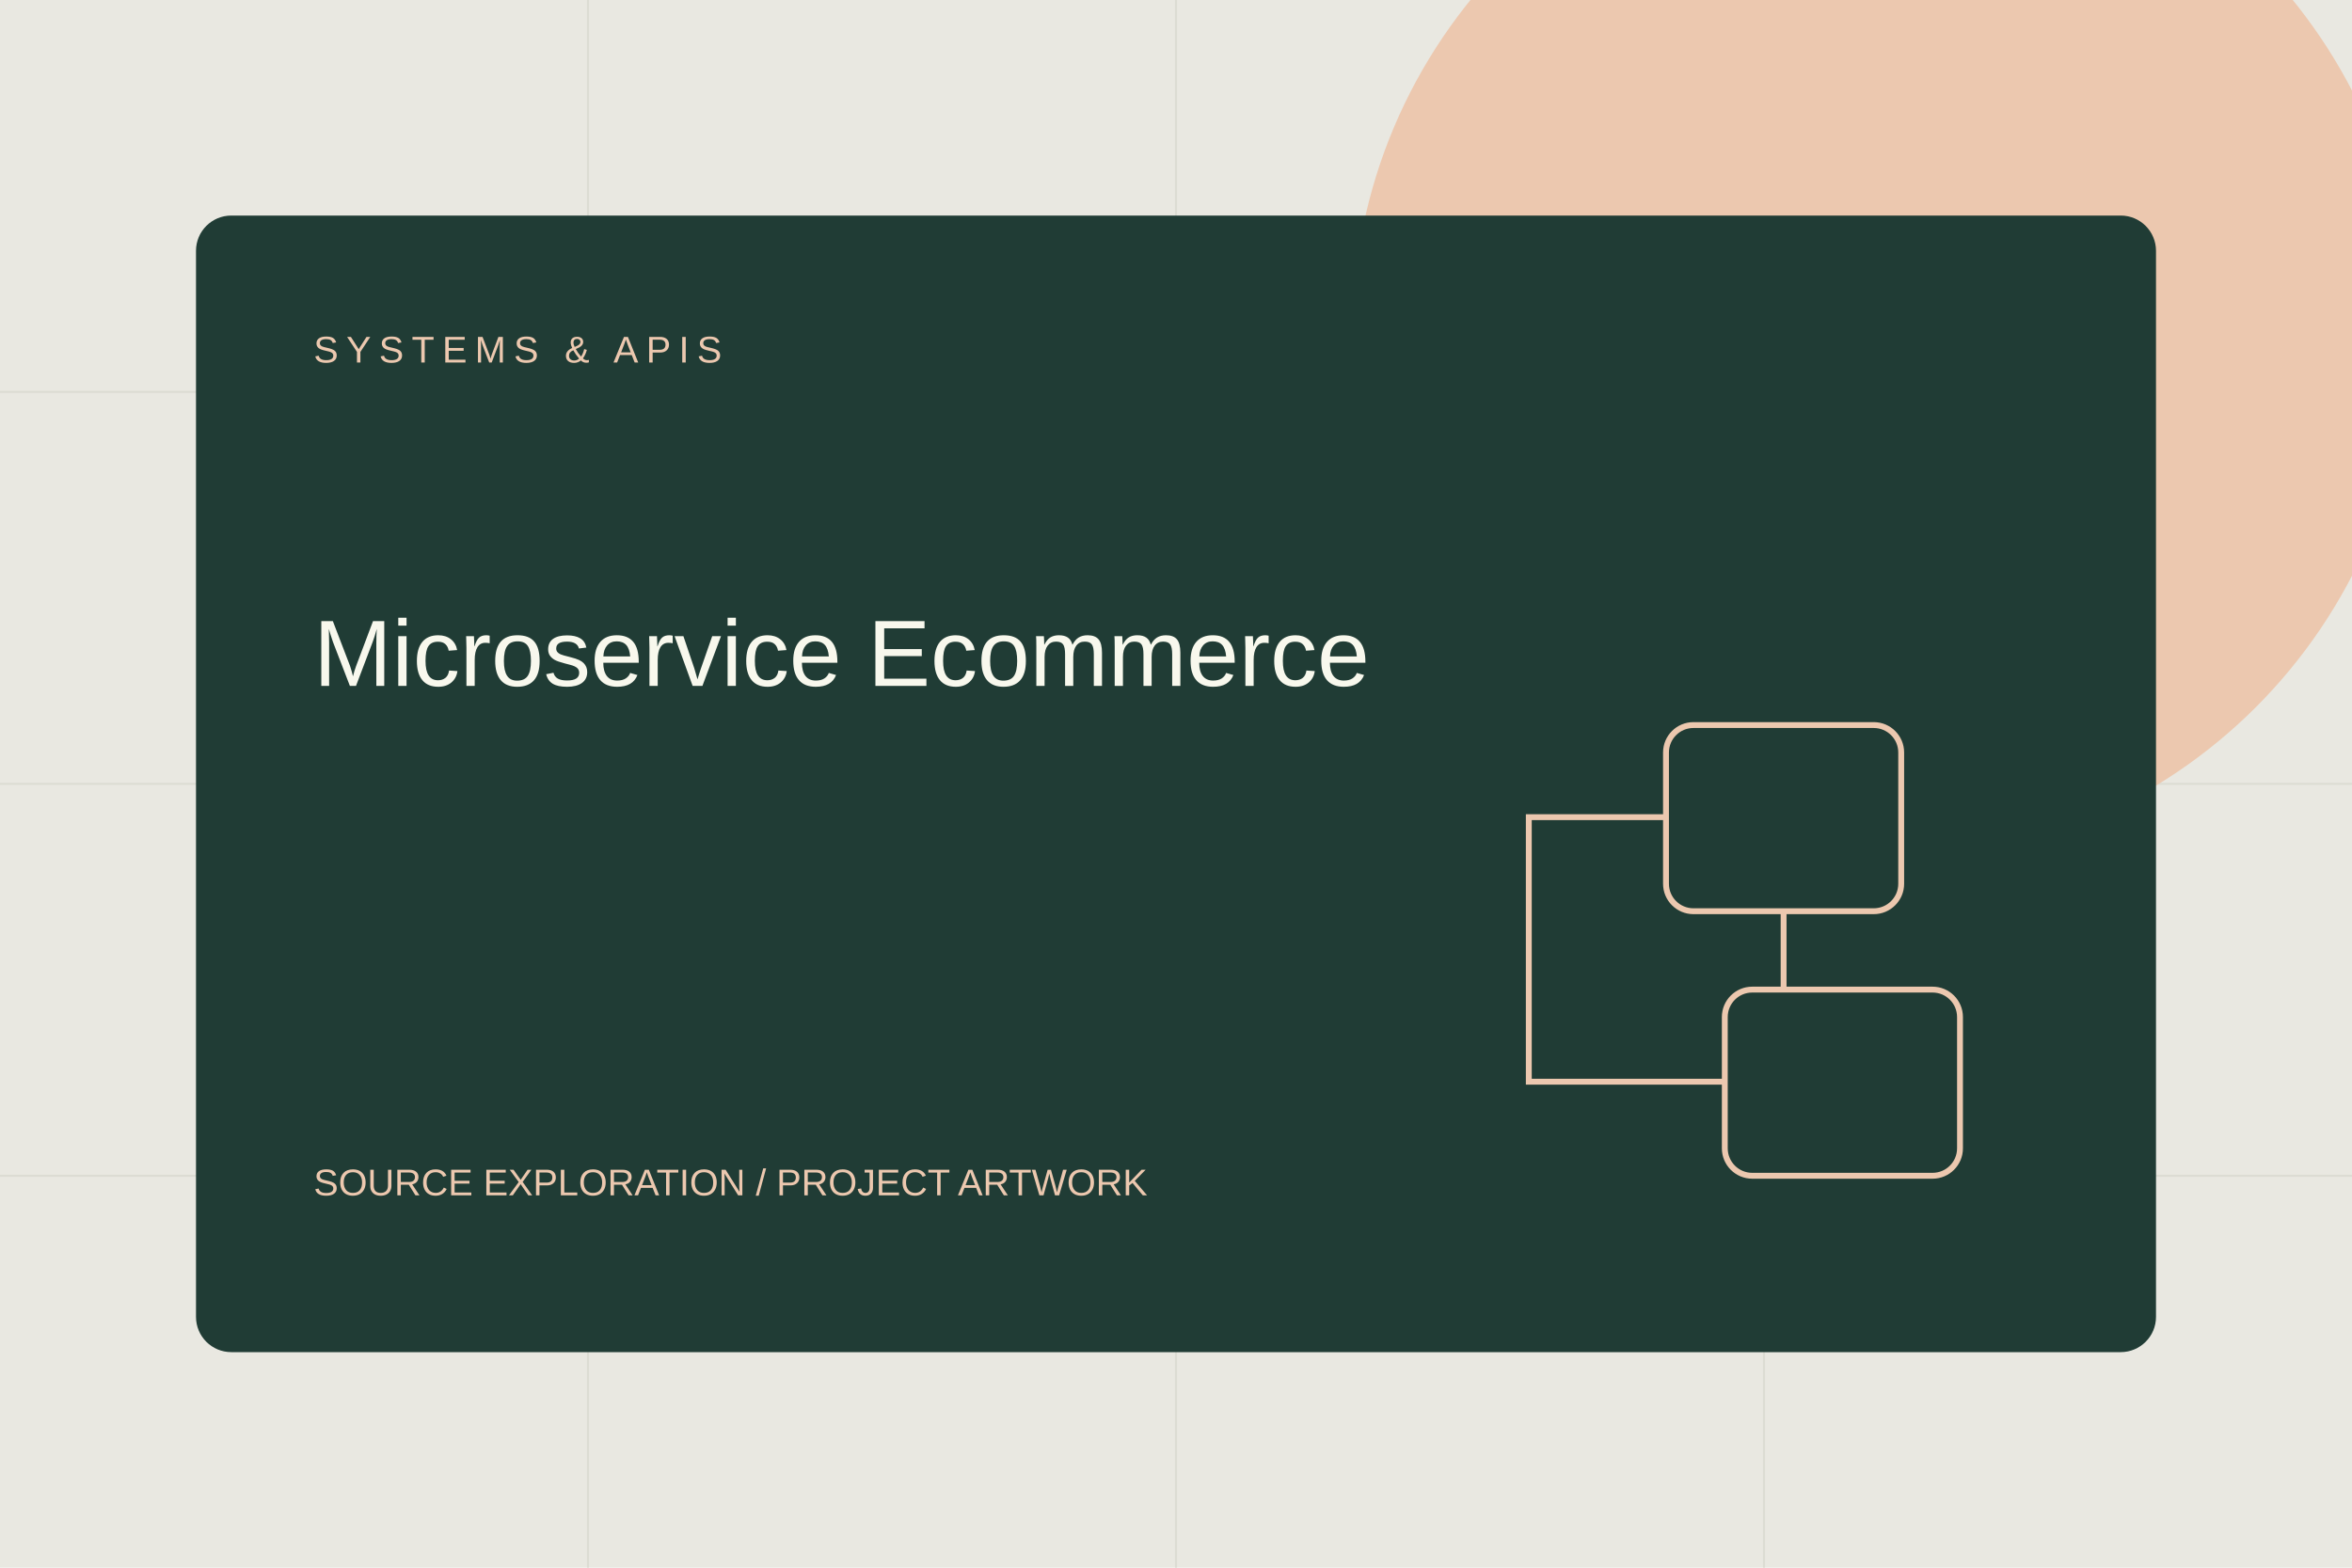
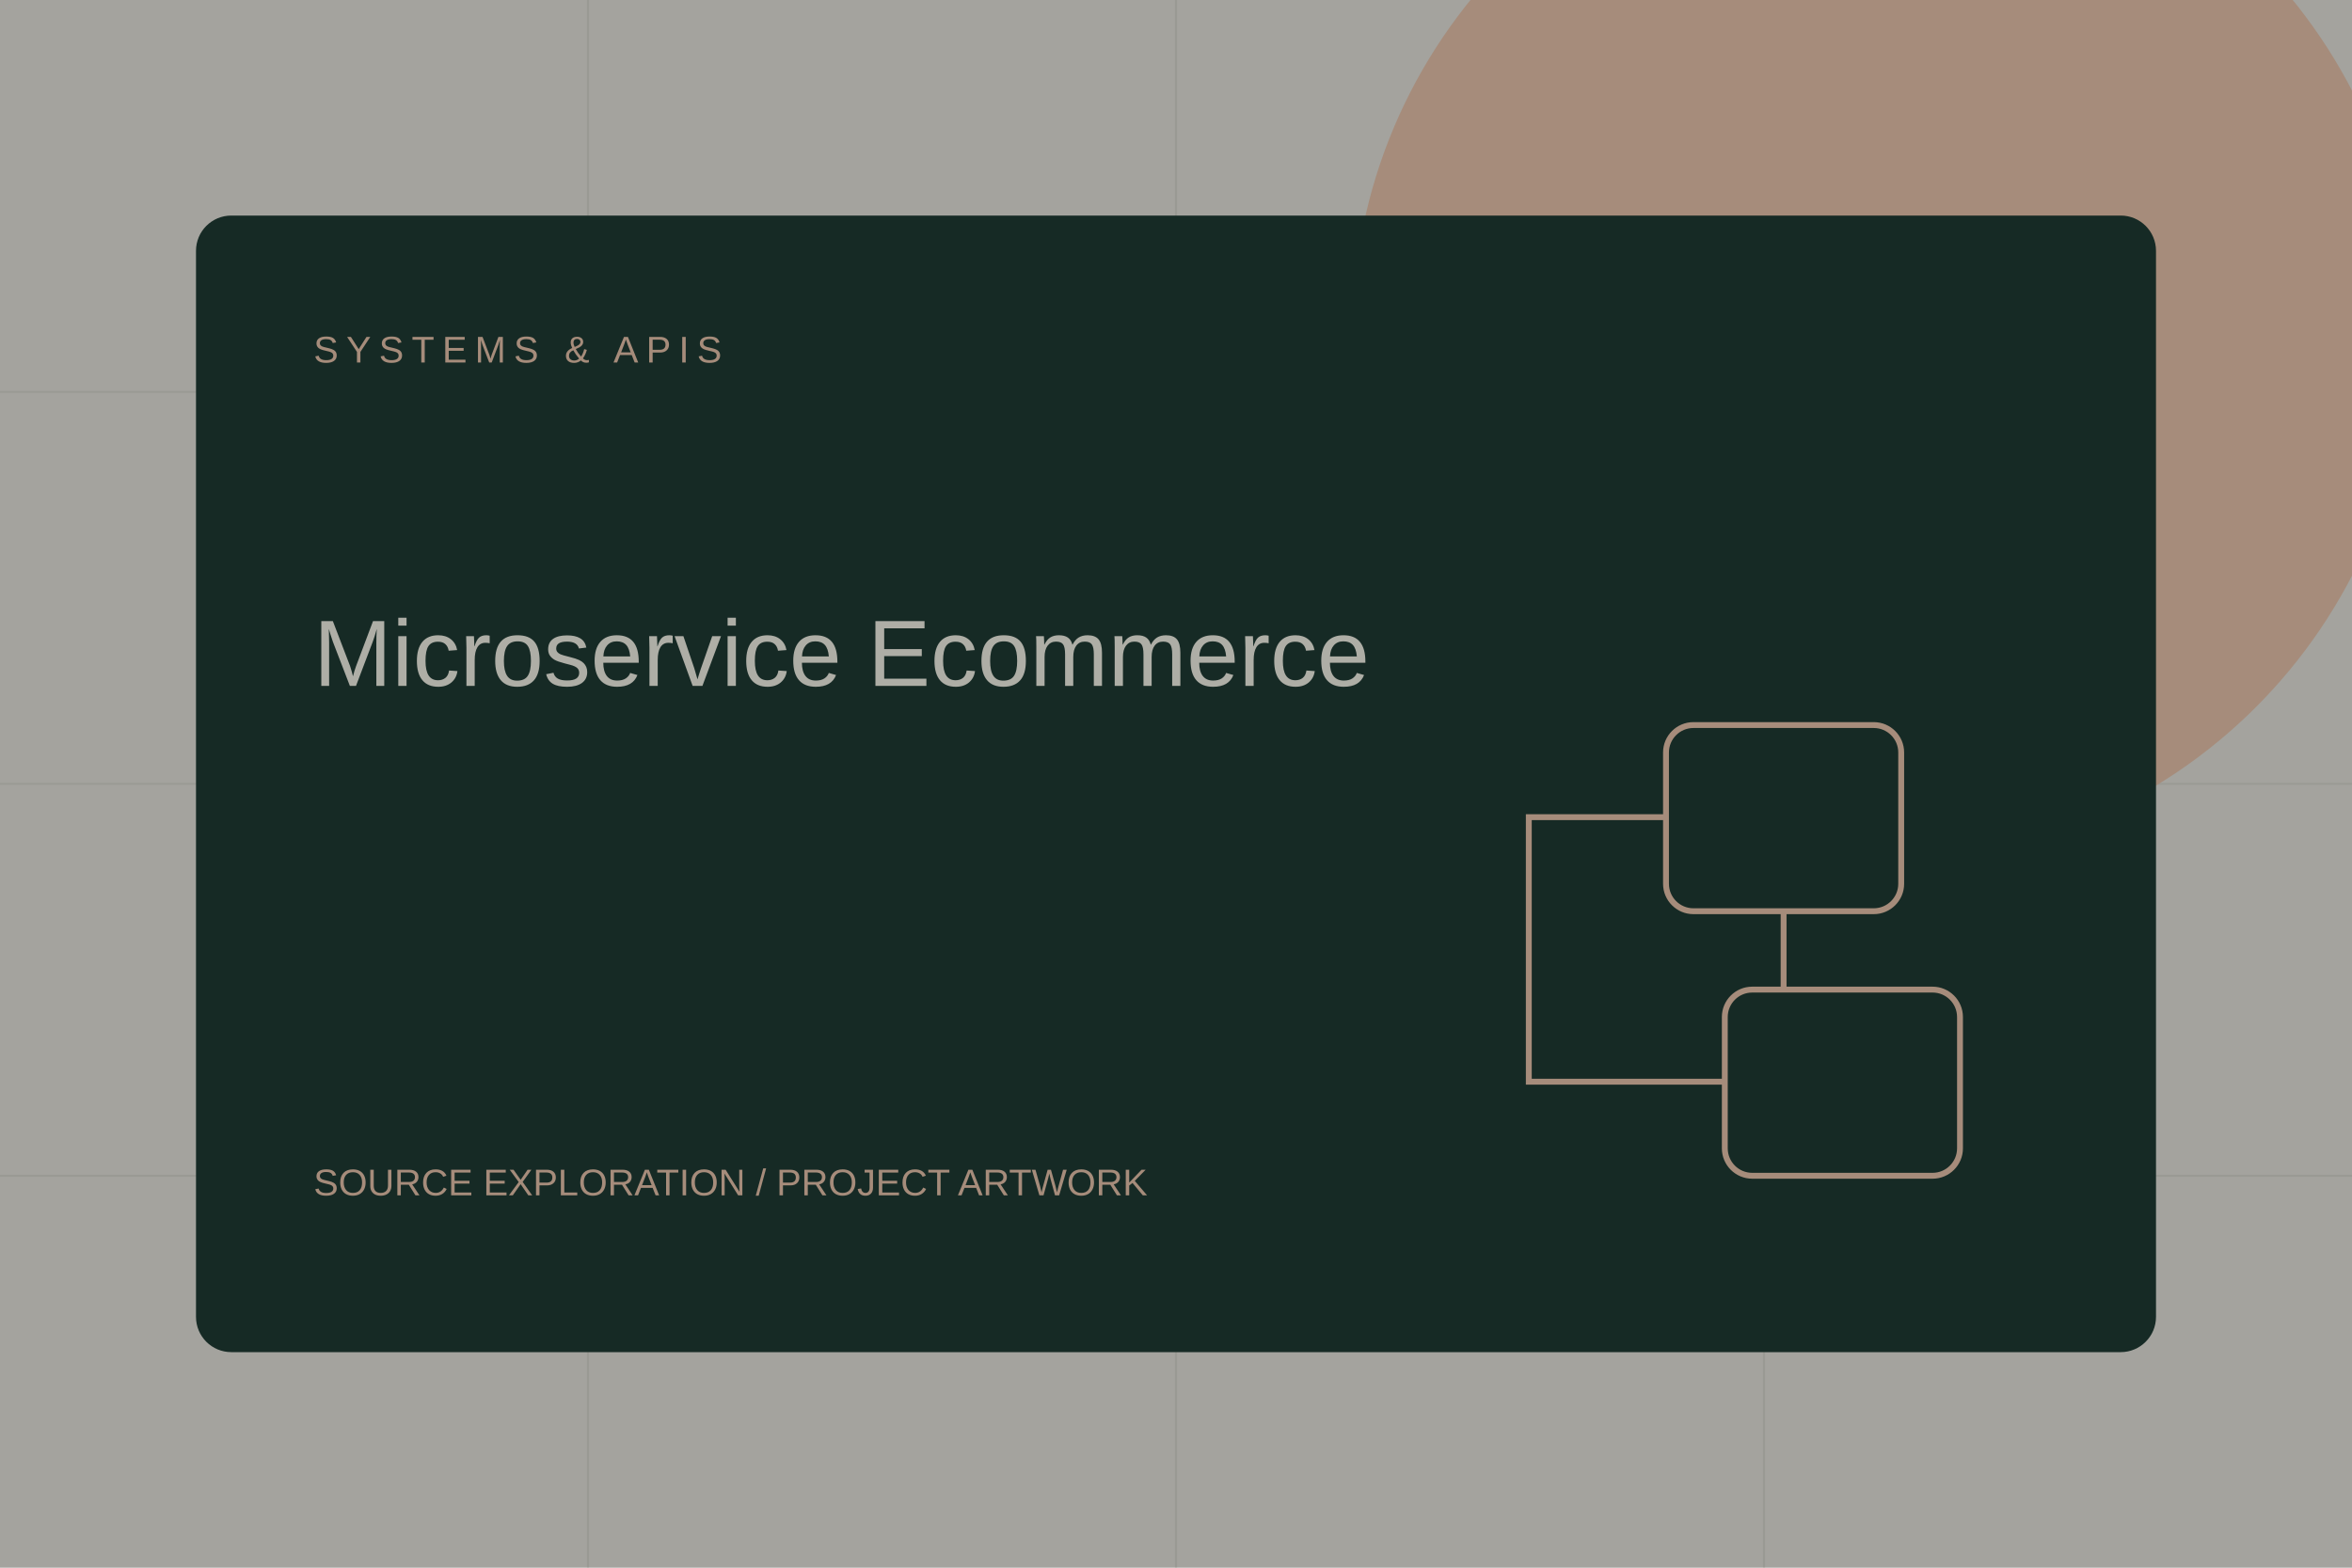
<svg xmlns="http://www.w3.org/2000/svg" width="1200" height="800" viewBox="0 0 1200 800">
  <rect width="1200" height="800" fill="#e9e8e1" />
  <path d="M0 200H1200M0 400H1200M0 600H1200M300 0V800M600 0V800M900 0V800" stroke="#dcdcd3" />
  <circle cx="960" cy="170" r="270" fill="#ecc8af" />
  <rect x="100" y="110" width="1000" height="580" rx="18" fill="#203c35" />
  <g fill="none" stroke="#ecc8af" stroke-width="3">
    <rect x="850" y="370" width="120" height="95" rx="14" />
    <rect x="880" y="505" width="120" height="95" rx="14" />
    <path d="M910 465v40M850 417H780v135h100" />
  </g>
  <g font-family="Arial,sans-serif">
    <text x="160" y="185" fill="#ecc8af" font-size="19" letter-spacing="4">SYSTEMS &amp; APIS</text>
    <text x="160" y="350" fill="#f8f8ed" font-size="48">Microservice Ecommerce</text>
    <text x="160" y="425" fill="#f8f8ed" font-size="45" />
    <text x="160" y="610" fill="#ecc8af" font-size="19">SOURCE EXPLORATION / PROJECT ARTWORK</text>
  </g>
+   <rect width="100%" height="100%" fill="#000" fill-opacity="0.3" />
</svg>
